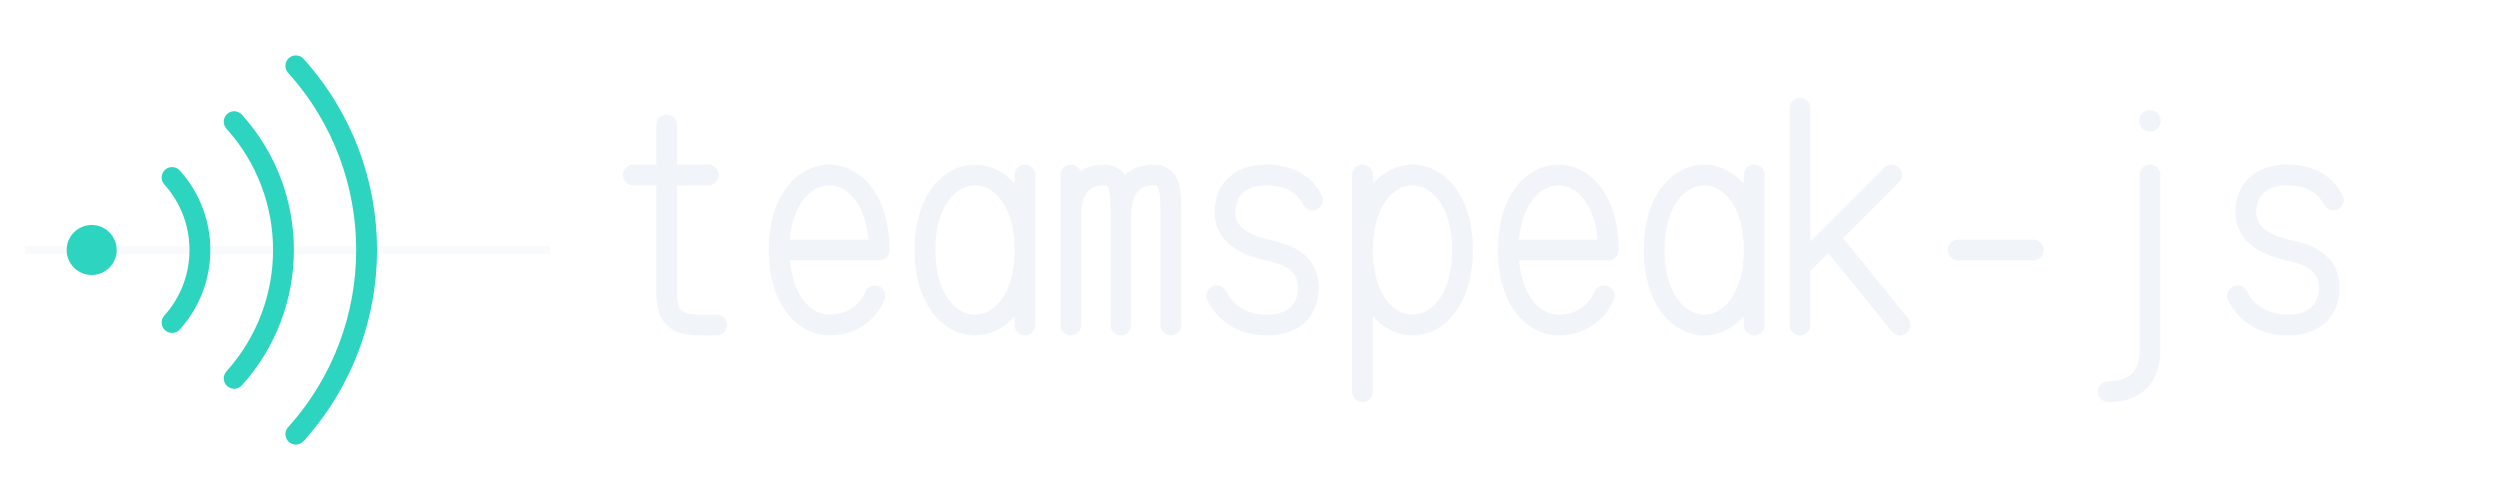
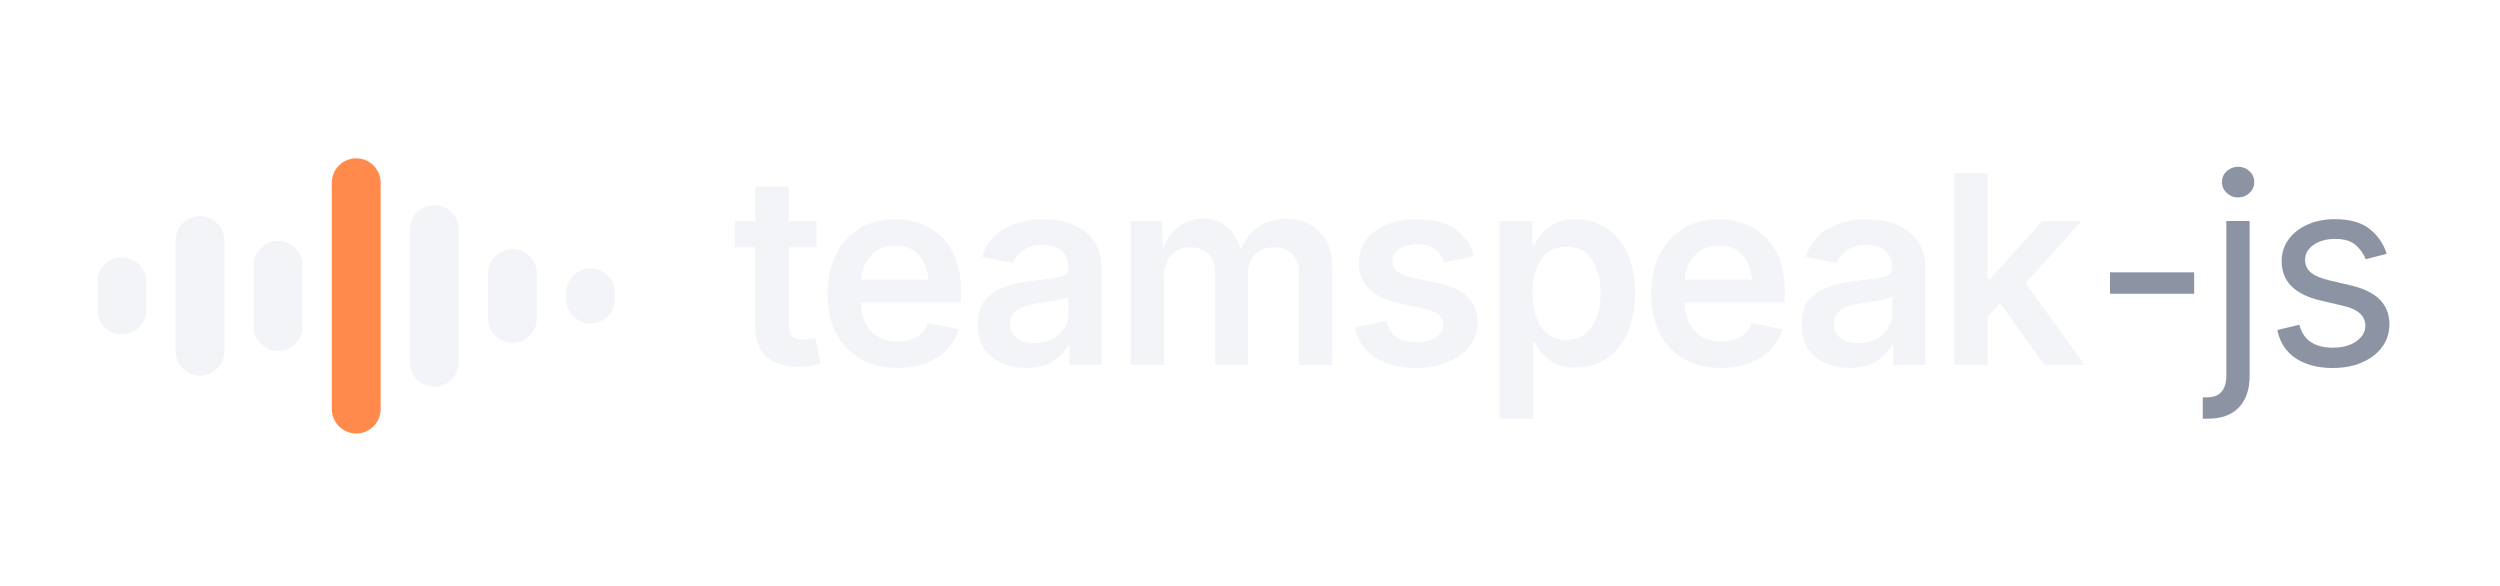
- <svg xmlns="http://www.w3.org/2000/svg" viewBox="0 0 600 120" fill="none" role="img" aria-label="teamspeak-js">
-   <path d="M6 60H132" stroke="#f1f5f9" stroke-opacity=".45" stroke-width="2" />
-   <g stroke="#2dd4bf" stroke-width="5" stroke-linecap="round">
-     <path d="M41.3 42.6A26 26 0 0 1 41.3 77.4" />
-     <path d="M56.2 29.2A46 46 0 0 1 56.2 90.8" />
-     <path d="M71 15.8A66 66 0 0 1 71 104.2" />
-   </g>
-   <circle cx="22" cy="60" r="6" fill="#2dd4bf" />
-   <g stroke="#f1f5f9" stroke-width="5" stroke-linecap="round" stroke-linejoin="round">
-     <path transform="translate(152 42)" d="M8 -12V28C8 34 10 36 16 36H20M0 0H18" />
-     <path transform="translate(187 42)" d="M0 18H24C24 6 18 0 12 0C6 0 0 6 0 18C0 30 6 36 12 36C17 36 21 33.5 23 29" />
-     <path transform="translate(222 42)" d="M0 18C0 6 6 0 12 0S24 6 24 18S18 36 12 36S0 30 0 18ZM24 0V36" />
-     <path transform="translate(257 42)" d="M0 36V0M0 10C0 2 4 0 8 0S12 4 12 10V36M12 10C12 2 16 0 20 0S24 4 24 10V36" />
-     <path transform="translate(292 42)" d="M23 6C21 2 17 0 12 0C5 0 2 4 2 9C2 15 8 17 12 18C17 19 22 21 22 27C22 33 18 36 12 36C6 36 2 33 0 29" />
-     <path transform="translate(327 42)" d="M0 0V52M0 18C0 6 6 0 12 0S24 6 24 18S18 36 12 36S0 30 0 18Z" />
-     <path transform="translate(362 42)" d="M0 18H24C24 6 18 0 12 0C6 0 0 6 0 18C0 30 6 36 12 36C17 36 21 33.5 23 29" />
-     <path transform="translate(397 42)" d="M0 18C0 6 6 0 12 0S24 6 24 18S18 36 12 36S0 30 0 18ZM24 0V36" />
-     <path transform="translate(432 42)" d="M0 -16V36M22 0L0 22M7 15L24 36" />
-     <path transform="translate(467 42)" d="M3 18H21" />
-     <path transform="translate(502 42)" d="M14 0V42C14 48 11 52 4 52" />
-     <circle cx="516" cy="29" r="2.6" fill="#f1f5f9" stroke="none" />
-     <path transform="translate(537 42)" d="M23 6C21 2 17 0 12 0C5 0 2 4 2 9C2 15 8 17 12 18C17 19 22 21 22 27C22 33 18 36 12 36C6 36 2 33 0 29" />
+ <svg xmlns="http://www.w3.org/2000/svg" viewBox="0 0 512.03 120" width="512.03" height="120">
+   <g transform="translate(11.96 0)">
+     <rect x="8" y="52.72" width="10" height="15.78" rx="5" fill="#F2F4F8" />
+     <rect x="24" y="44.27" width="10" height="32.68" rx="5" fill="#F2F4F8" />
+     <rect x="40" y="49.34" width="10" height="22.54" rx="5" fill="#F2F4F8" />
+     <rect x="56" y="32.43" width="10" height="56.35" rx="5" fill="#FF8A4C" />
+     <rect x="72" y="42.01" width="10" height="37.19" rx="5" fill="#F2F4F8" />
+     <rect x="88" y="51.03" width="10" height="19.16" rx="5" fill="#F2F4F8" />
+     <rect x="104" y="54.97" width="10" height="11.27" rx="5" fill="#F2F4F8" />
+     <path fill="#F2F4F8" d="M155.27 45.26V50.64H149.58V66.43Q149.58 68.04 150.25 68.79Q150.92 69.54 152.5 69.54Q152.98 69.54 153.74 69.43Q154.51 69.31 155.01 69.2L156.09 74.5Q154.95 74.84 153.77 74.99Q152.58 75.13 151.5 75.13Q147.25 75.13 144.99 73.03Q142.72 70.92 142.72 67.01V50.64H138.53V45.26H142.72V38.25H149.58V45.26ZM171.85 75.35Q167.39 75.35 164.19 73.47Q160.99 71.6 159.26 68.2Q157.53 64.8 157.53 60.18Q157.53 55.65 159.23 52.21Q160.93 48.77 164.06 46.83Q167.18 44.89 171.4 44.89Q174.99 44.89 178.06 46.46Q181.13 48.03 183 51.31Q184.88 54.59 184.88 59.76V61.92H164.36Q164.49 65.85 166.56 67.91Q168.63 69.97 171.93 69.97Q174.2 69.97 175.82 68.99Q177.44 68.02 178.13 66.14L184.43 67.44Q183.37 71 180.06 73.17Q176.75 75.35 171.85 75.35ZM164.39 57.26H178.2Q177.89 54.09 176.19 52.18Q174.49 50.27 171.43 50.27Q168.29 50.27 166.46 52.29Q164.63 54.3 164.39 57.26ZM198.16 75.35Q195.36 75.35 193.12 74.33Q190.88 73.32 189.59 71.34Q188.3 69.36 188.3 66.46Q188.3 63.14 189.92 61.31Q191.54 59.47 194.11 58.64Q196.68 57.81 199.53 57.52Q203.38 57.1 205.09 56.74Q206.81 56.39 206.81 54.86V54.73Q206.81 52.56 205.49 51.36Q204.17 50.17 201.67 50.17Q199.08 50.17 197.55 51.3Q196.02 52.43 195.5 53.88L189.14 52.59Q190.43 48.69 193.82 46.79Q197.21 44.89 201.64 44.89Q203.72 44.89 205.85 45.38Q207.97 45.87 209.73 47.01Q211.5 48.16 212.58 50.13Q213.66 52.09 213.66 55.04V74.74H207.1V70.68H206.83Q205.86 72.58 203.72 73.96Q201.59 75.35 198.16 75.35ZM199.93 70.26Q203.09 70.26 204.98 68.44Q206.86 66.62 206.86 64.17V60.69Q206.39 61.05 205.17 61.33Q203.96 61.61 202.6 61.81Q201.24 62 200.35 62.14Q198.03 62.45 196.49 63.4Q194.94 64.35 194.94 66.38Q194.94 68.28 196.34 69.27Q197.74 70.26 199.93 70.26ZM219.59 74.74V45.26H226.02L226.24 50.88Q227.4 47.74 229.68 46.26Q231.96 44.79 234.59 44.79Q240.24 44.79 242.16 51.19Q243.35 48 245.91 46.39Q248.46 44.79 251.57 44.79Q255.56 44.79 258.24 47.37Q260.93 49.95 260.93 54.86V74.74H254.08V55.91Q254.08 53.17 252.58 51.91Q251.07 50.64 248.96 50.64Q246.46 50.64 245.03 52.2Q243.61 53.75 243.61 56.23V74.74H236.91V55.6Q236.91 53.36 235.52 52Q234.12 50.64 231.93 50.64Q229.66 50.64 228.05 52.18Q226.45 53.72 226.45 56.68V74.74ZM278.02 75.35Q272.93 75.35 269.62 73.17Q266.31 71 265.54 66.99L271.95 65.77Q273.11 70.1 278.15 70.1Q280.68 70.1 282.17 69.08Q283.66 68.07 283.66 66.57Q283.66 64.06 279.68 63.19L274.64 62.11Q266.36 60.32 266.36 53.86Q266.36 51.11 267.86 49.11Q269.37 47.11 272.04 46Q274.72 44.89 278.25 44.89Q283.26 44.89 286.18 46.97Q289.09 49.06 289.99 52.49L283.87 53.7Q283.34 52.17 282.02 51.09Q280.7 50.01 278.33 50.01Q276.17 50.01 274.69 50.97Q273.22 51.93 273.22 53.43Q273.22 54.73 274.18 55.56Q275.14 56.39 277.41 56.89L282.42 57.94Q290.67 59.71 290.67 65.91Q290.67 68.7 289.06 70.82Q287.45 72.95 284.59 74.15Q281.73 75.35 278.02 75.35ZM295.17 85.76V45.26H301.87V50.14H302.32Q302.82 49.11 303.8 47.88Q304.77 46.66 306.46 45.77Q308.15 44.89 310.76 44.89Q314.16 44.89 316.91 46.63Q319.67 48.37 321.29 51.76Q322.91 55.15 322.91 60.05Q322.91 64.9 321.32 68.31Q319.72 71.71 316.98 73.49Q314.24 75.27 310.73 75.27Q308.2 75.27 306.53 74.41Q304.85 73.55 303.85 72.34Q302.85 71.13 302.32 70.07H302.03V85.76ZM308.89 69.62Q312.31 69.62 314.09 66.9Q315.87 64.17 315.87 60.03Q315.87 55.91 314.12 53.22Q312.37 50.53 308.89 50.53Q305.48 50.53 303.69 53.13Q301.9 55.73 301.9 60.03Q301.9 64.32 303.72 66.97Q305.54 69.62 308.89 69.62ZM340.55 75.35Q336.09 75.35 332.89 73.47Q329.68 71.6 327.96 68.2Q326.23 64.8 326.23 60.18Q326.23 55.65 327.93 52.21Q329.63 48.77 332.76 46.83Q335.88 44.89 340.1 44.89Q343.69 44.89 346.76 46.46Q349.83 48.03 351.7 51.31Q353.57 54.59 353.57 59.76V61.92H333.06Q333.19 65.85 335.26 67.91Q337.33 69.97 340.63 69.97Q342.89 69.97 344.52 68.99Q346.14 68.02 346.82 66.14L353.12 67.44Q352.07 71 348.76 73.17Q345.45 75.35 340.55 75.35ZM333.09 57.26H346.9Q346.59 54.09 344.88 52.18Q343.18 50.27 340.13 50.27Q336.99 50.27 335.16 52.29Q333.32 54.3 333.09 57.26ZM366.86 75.35Q364.06 75.35 361.82 74.33Q359.58 73.32 358.29 71.34Q357 69.36 357 66.46Q357 63.14 358.62 61.31Q360.24 59.47 362.81 58.64Q365.38 57.81 368.23 57.52Q372.08 57.1 373.79 56.74Q375.51 56.39 375.51 54.86V54.73Q375.51 52.56 374.19 51.36Q372.87 50.17 370.36 50.17Q367.78 50.17 366.25 51.3Q364.72 52.43 364.19 53.88L357.84 52.59Q359.13 48.69 362.52 46.79Q365.91 44.89 370.34 44.89Q372.42 44.89 374.54 45.38Q376.67 45.87 378.43 47.01Q380.2 48.16 381.28 50.13Q382.36 52.09 382.36 55.04V74.74H375.8V70.68H375.53Q374.56 72.58 372.42 73.96Q370.28 75.35 366.86 75.35ZM368.62 70.26Q371.79 70.26 373.67 68.44Q375.56 66.62 375.56 64.17V60.69Q375.08 61.05 373.87 61.33Q372.66 61.61 371.3 61.81Q369.94 62 369.05 62.14Q366.72 62.45 365.18 63.4Q363.64 64.35 363.64 66.38Q363.64 68.28 365.04 69.27Q366.43 70.26 368.62 70.26ZM388.29 74.74V35.45H395.14V57.15H395.64L406.27 45.26H414.31L402.9 58L415 74.74H406.77L397.67 62.11L395.14 64.83V74.74Z" />
+     <path fill="#8C93A3" d="M437.43 55.78V60.16H420.19V55.78ZM444.02 45.26H448.79V76.85Q448.82 81.07 446.63 83.41Q444.44 85.76 440.14 85.76H439.2V81.38H440.07Q444.02 81.38 444.02 76.85ZM446.42 40.44Q445.08 40.44 444.1 39.51Q443.12 38.59 443.12 37.3Q443.12 35.98 444.1 35.07Q445.08 34.16 446.42 34.16Q447.79 34.16 448.77 35.07Q449.74 35.98 449.74 37.3Q449.74 38.59 448.77 39.51Q447.79 40.44 446.42 40.44ZM465.79 75.37Q461.26 75.37 458.25 73.39Q455.25 71.42 454.46 67.59L458.97 66.51Q459.6 68.94 461.35 70.07Q463.11 71.21 465.74 71.21Q468.83 71.21 470.66 69.89Q472.49 68.57 472.49 66.75Q472.49 63.72 468.17 62.69L463.26 61.53Q455.35 59.66 455.35 53.49Q455.35 50.96 456.78 49.02Q458.2 47.08 460.67 45.99Q463.13 44.89 466.27 44.89Q470.83 44.89 473.35 46.88Q475.87 48.87 476.87 51.98L472.57 53.09Q471.96 51.51 470.55 50.22Q469.14 48.93 466.3 48.93Q463.66 48.93 461.91 50.14Q460.15 51.35 460.15 53.2Q460.15 54.83 461.34 55.82Q462.53 56.81 465.11 57.42L469.57 58.47Q473.57 59.42 475.5 61.41Q477.42 63.4 477.42 66.43Q477.42 69.02 475.96 71.03Q474.5 73.05 471.87 74.21Q469.25 75.37 465.79 75.37Z" />
  </g>
</svg>
